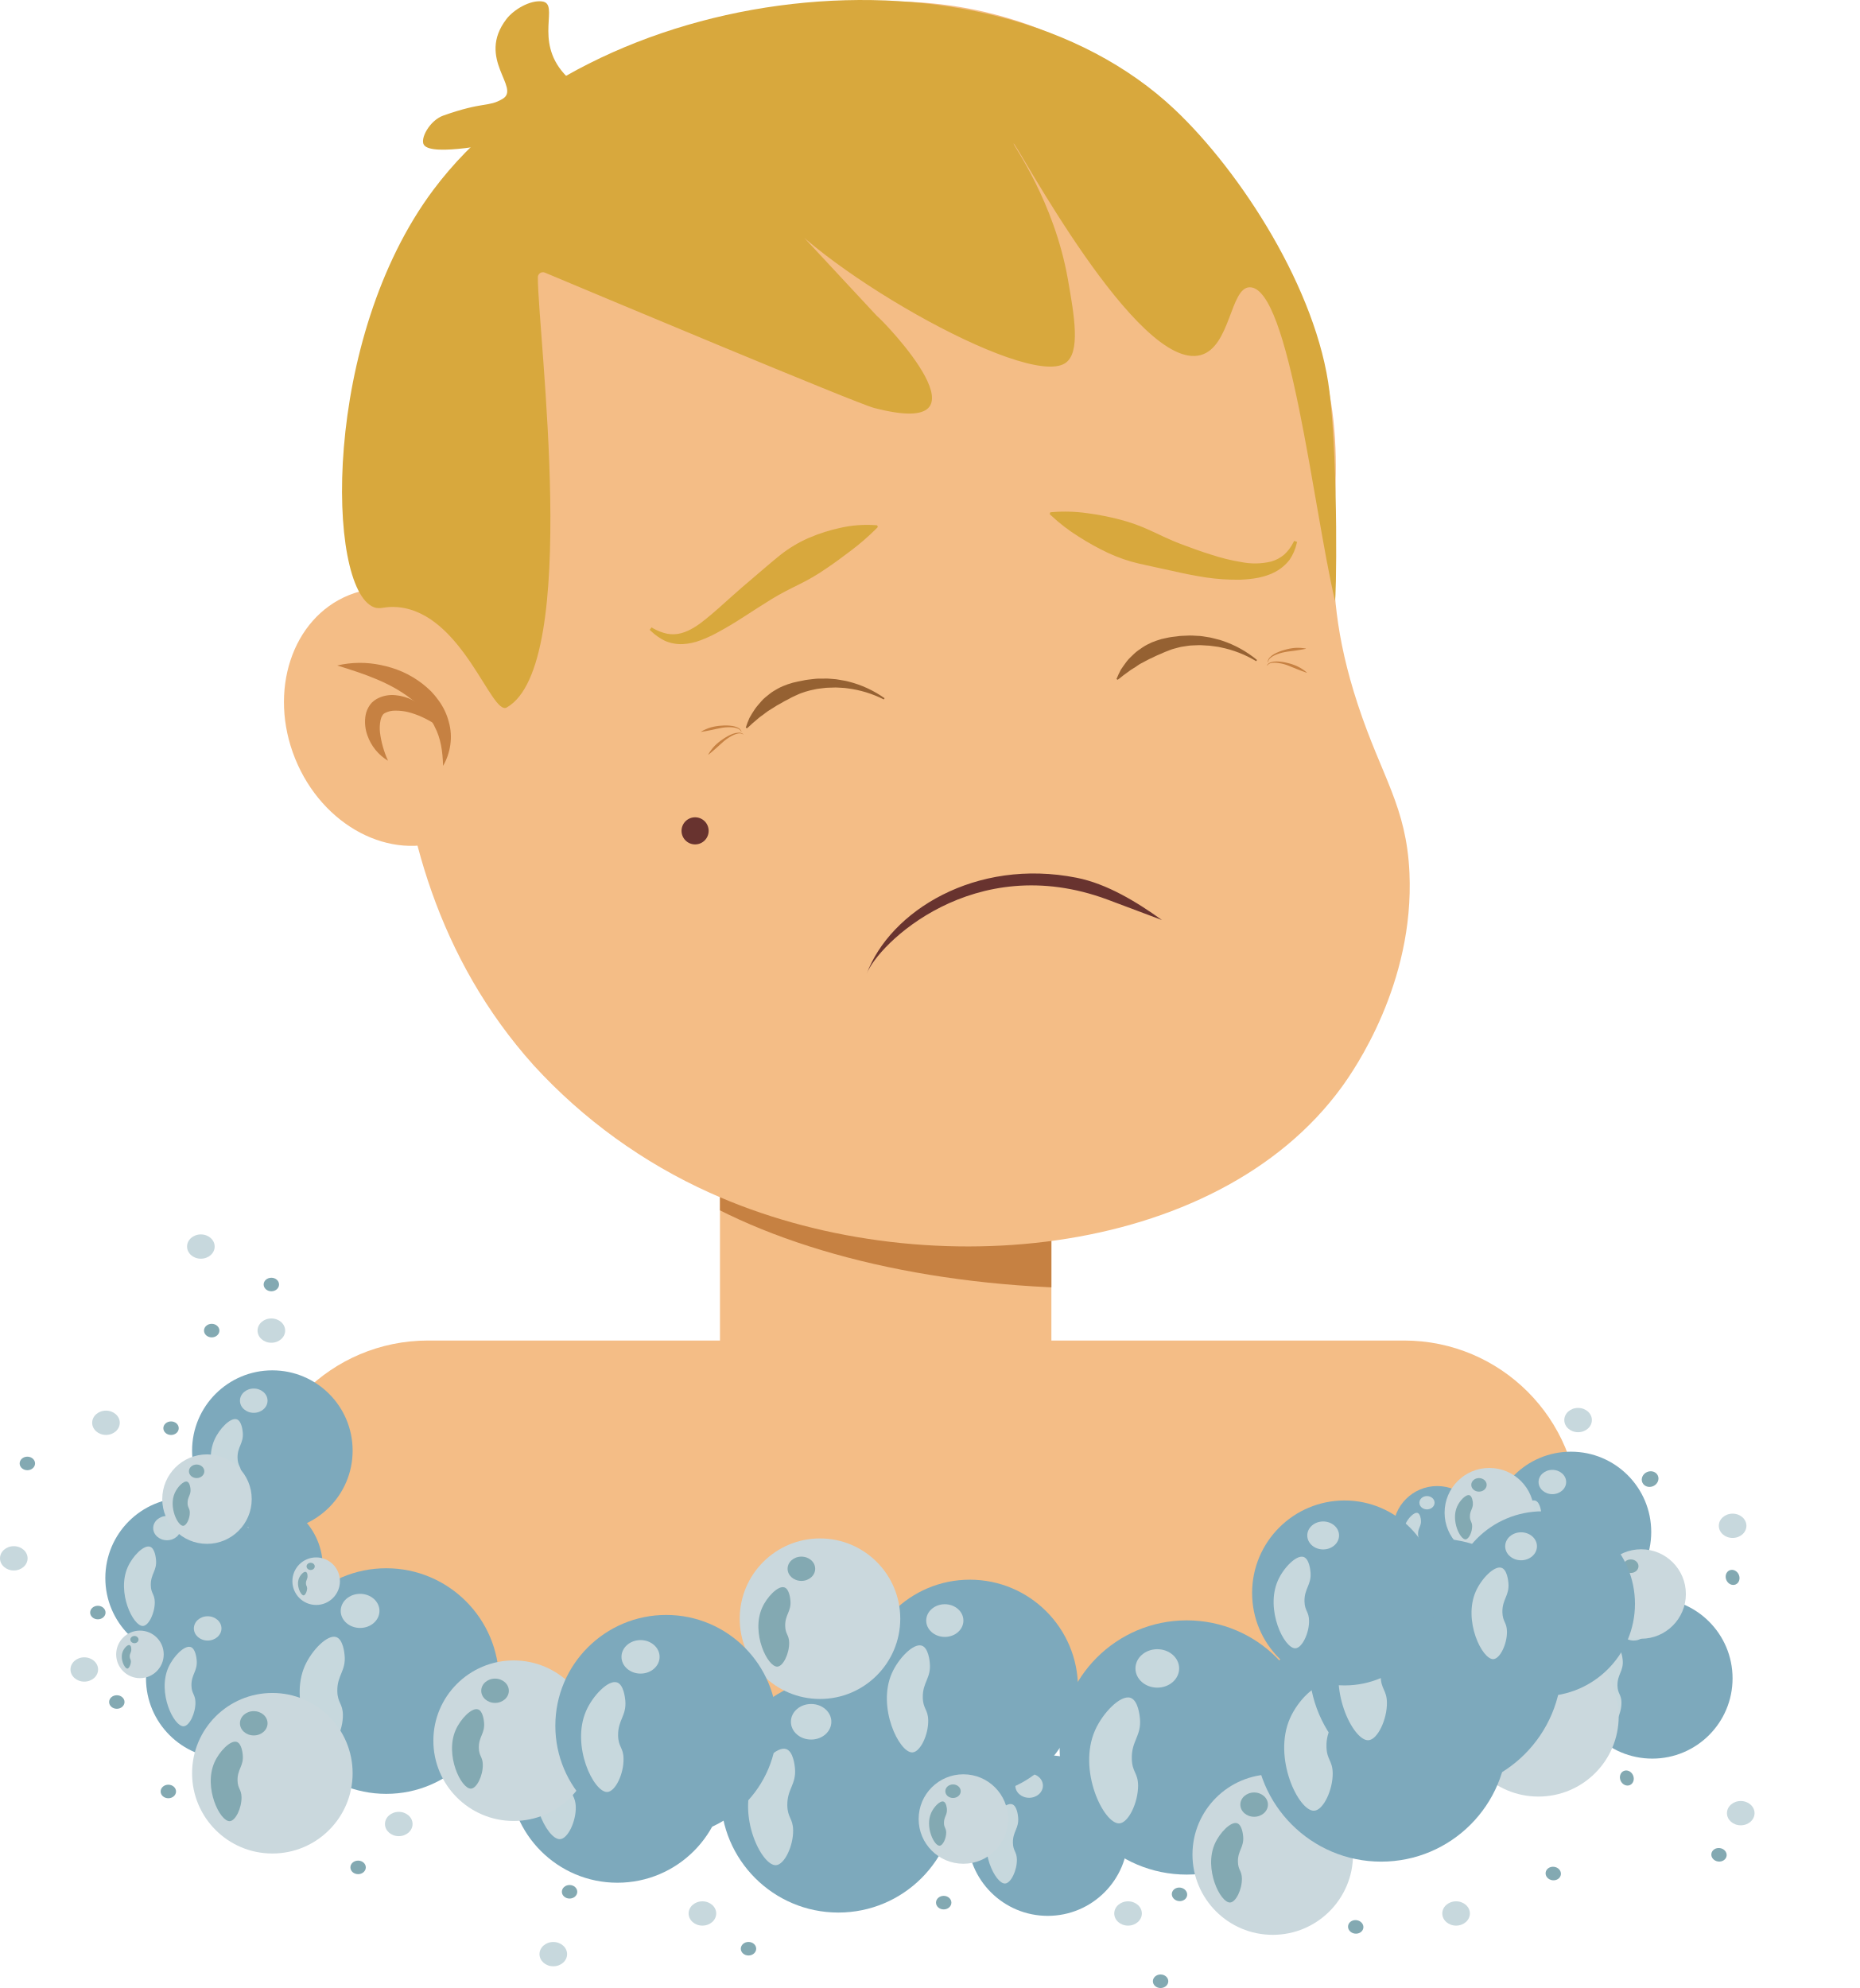
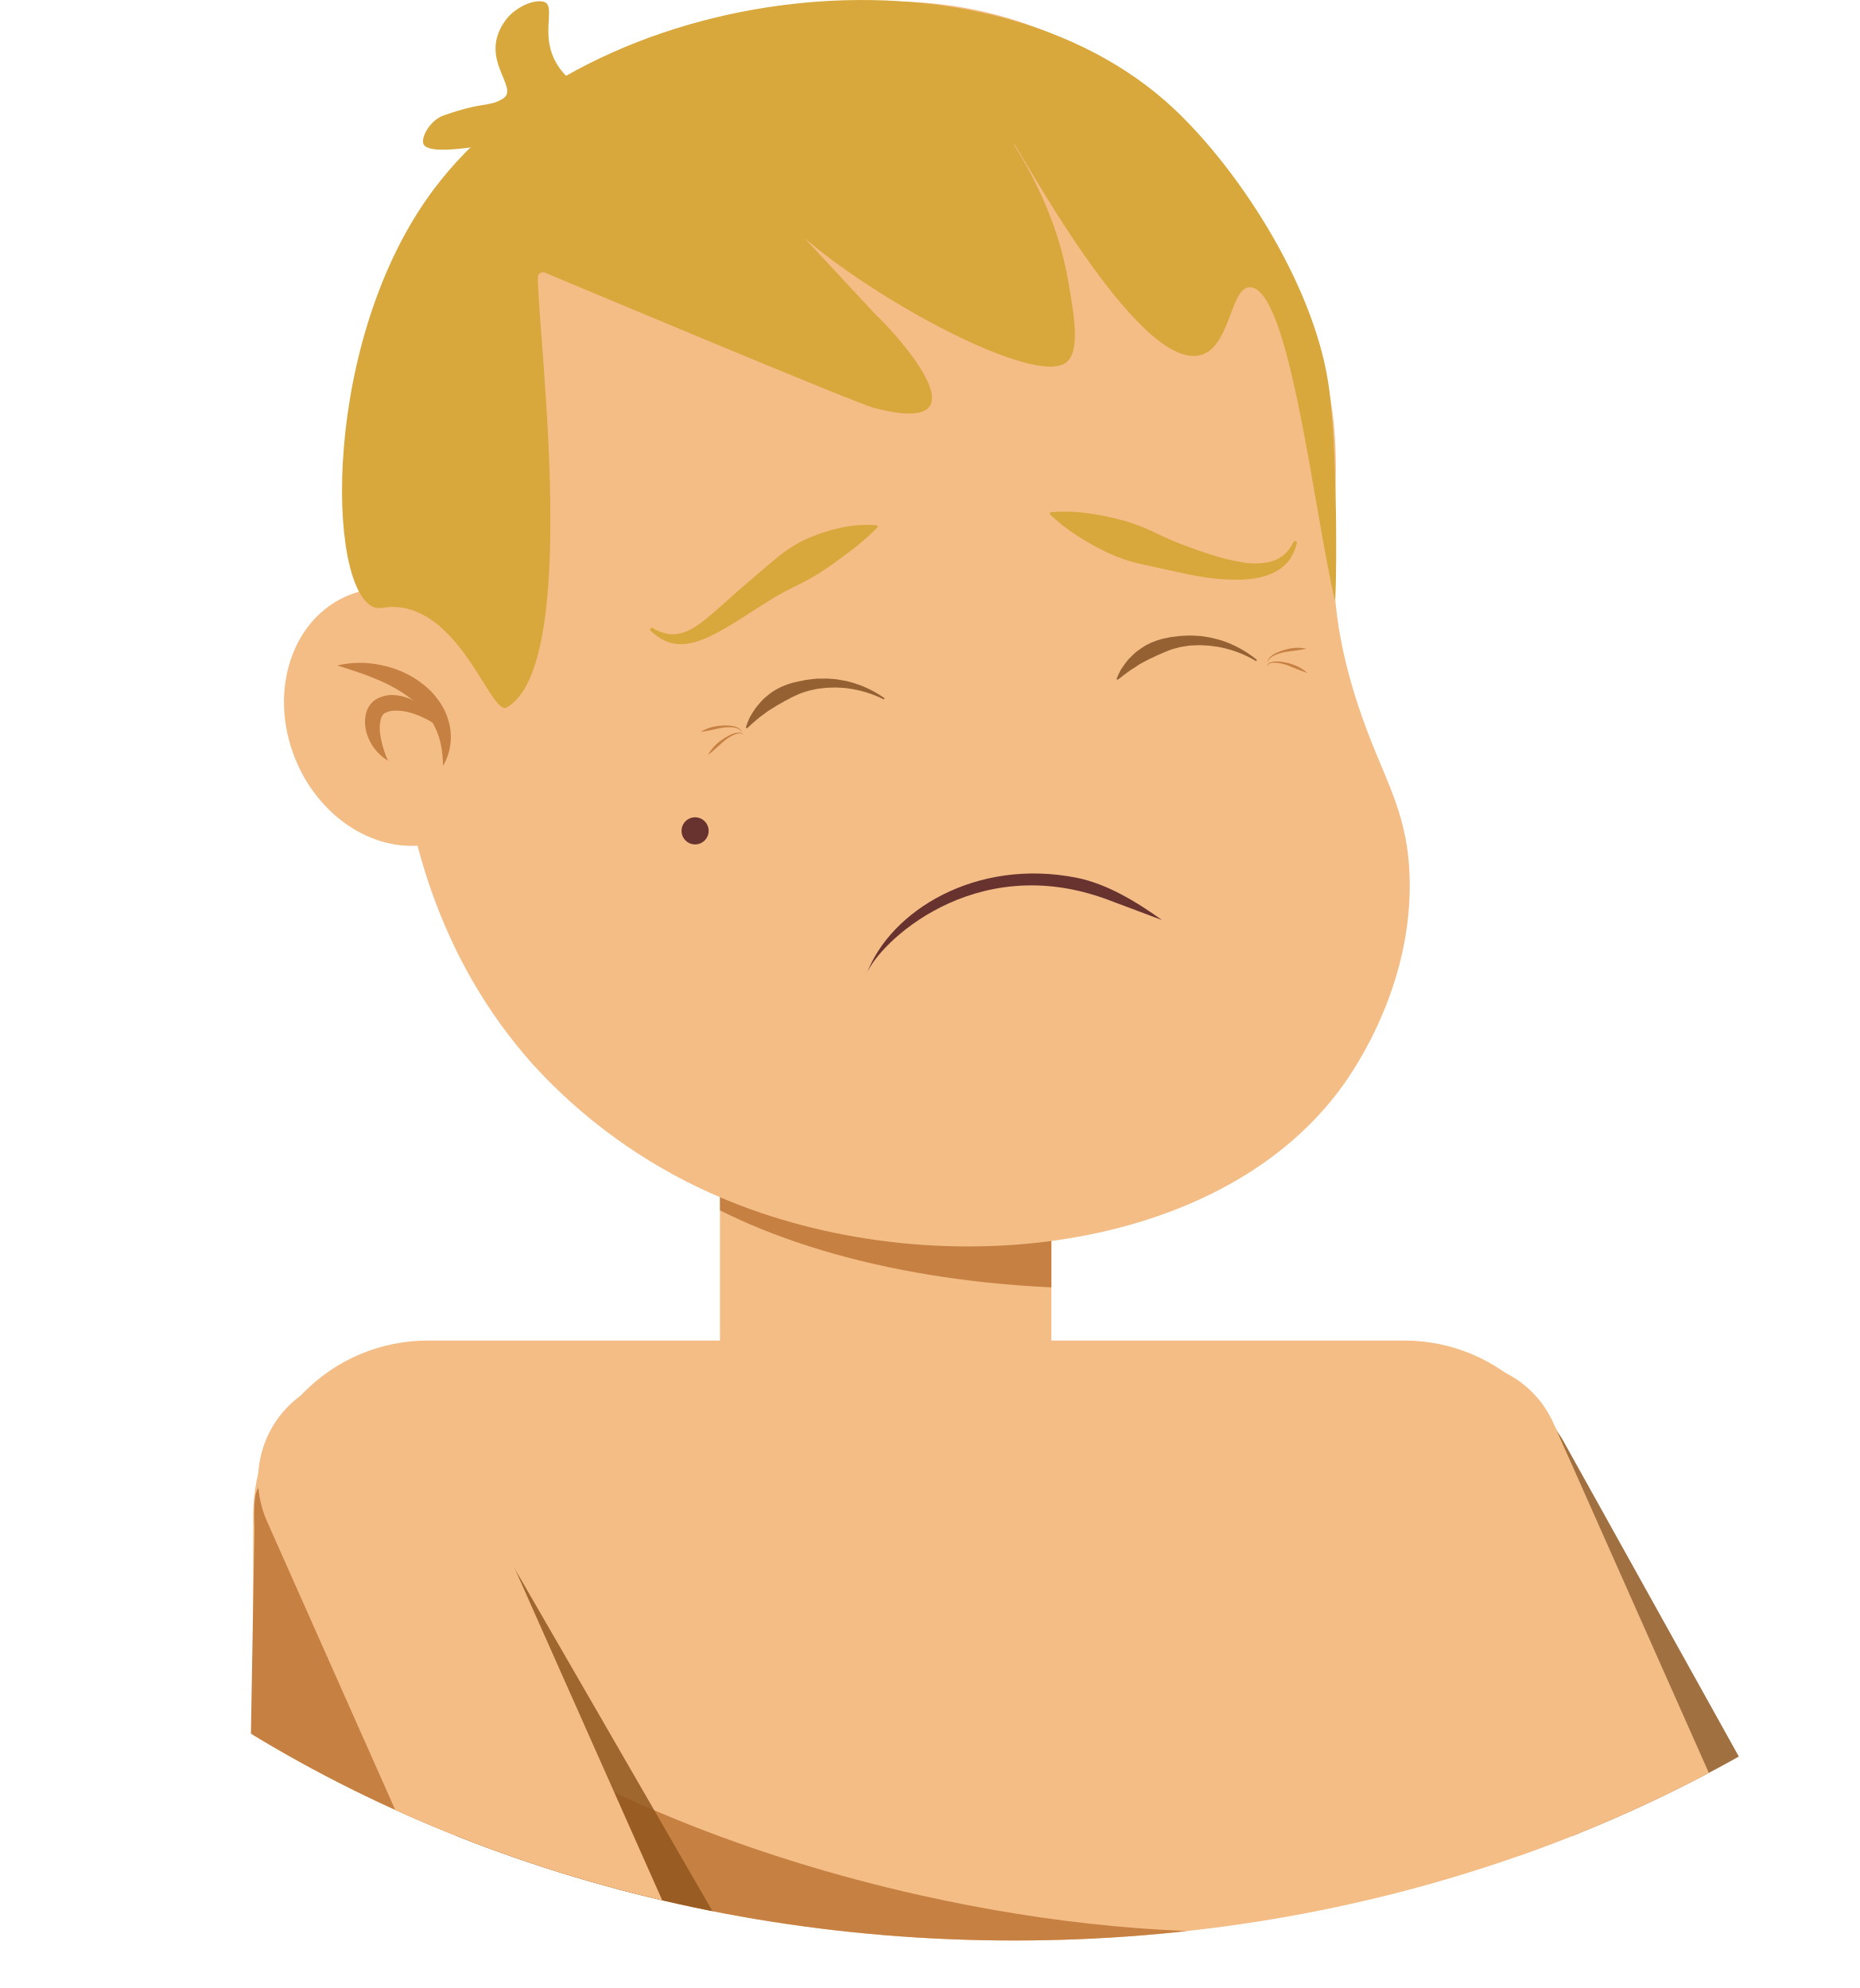
<svg xmlns="http://www.w3.org/2000/svg" viewBox="0 0 685.85 733.3">
  <defs>
-     <style>.cls-1{fill:none;}.cls-2{fill:#f4bd86;}.cls-3{clip-path:url(#clip-path);}.cls-4{fill:#c68142;}.cls-5{fill:#d8a83d;}.cls-6{fill:#68332f;}.cls-7{fill:#7da9bc;}.cls-8{fill:#c7d8dd;}.cls-9{fill:#cad8dd;}.cls-10{fill:#83a9b2;}.cls-11{fill:#956132;}</style>
+     <style>.cls-1{fill:none;}.cls-2{clip-path:url(#clip-path);}.cls-3{fill:#f4bd86;}.cls-4{clip-path:url(#clip-path-2);}.cls-5{fill:#c68142;}.cls-6{fill:#d8a83d;}.cls-7{fill:#68332f;}.cls-8{fill:#956132;}.cls-9{fill:#91571e;opacity:0.85;}</style>
    <clipPath id="clip-path">
+       <ellipse class="cls-1" cx="374.17" cy="329.28" rx="472" ry="386.5" />
+     </clipPath>
+     <clipPath id="clip-path-2">
      <ellipse class="cls-1" cx="445.22" cy="348.42" rx="241.7" ry="124.75" transform="translate(-35.87 51.49) rotate(-6.36)" />
    </clipPath>
  </defs>
  <g id="דוש">
-     <rect class="cls-2" x="265.57" y="381.47" width="122.24" height="141" />
-     <g class="cls-3">
-       <rect class="cls-4" x="265.57" y="357.47" width="122.24" height="176" />
+     <g class="cls-2">
+       <rect class="cls-3" x="265.57" y="381.47" width="122.24" height="141" />
+       <g class="cls-4">
+         <rect class="cls-5" x="265.57" y="357.47" width="122.24" height="176" />
+       </g>
+       <path class="cls-3" d="M196.89,393c-71-79.07-49.64-192-43-227,6.91-36.46,13-68.53,39-100C231.53,19.2,304-14,372.89,7c69.29,21.09,109.69,89.34,118,141,6.25,38.87-6.88,60.81,10,112,8.82,26.74,17.89,37.4,19,62,1.83,40.78-20.39,72.67-25,79-46.43,63.74-155.89,73.83-233,39A198.64,198.64,0,0,1,196.89,393Z" />
+       <ellipse class="cls-3" cx="146.89" cy="264.47" rx="41" ry="48.5" transform="translate(-88.45 74.38) rotate(-22.02)" />
+       <path class="cls-5" d="M124.39,245.47a37,37,0,0,1,16.15-.15,39.74,39.74,0,0,1,7.92,2.49,36.35,36.35,0,0,1,7.27,4.33A39.16,39.16,0,0,1,159,255a31.57,31.57,0,0,1,2.77,3.35,23.25,23.25,0,0,1,3.76,7.87,20.44,20.44,0,0,1,.57,8.53,21.25,21.25,0,0,1-2.67,7.75c-.13-5.39-.9-10.31-3.07-14.39a9.31,9.31,0,0,0-.82-1.52c-.31-.48-.57-1-.89-1.46a30.3,30.3,0,0,0-2.12-2.7c-.7-.89-1.58-1.67-2.37-2.49s-1.7-1.57-2.68-2.24c-.47-.35-.91-.73-1.4-1.07l-1.47-1c-1-.7-2-1.23-3.06-1.87a69,69,0,0,0-6.58-3.19C134.37,248.61,129.53,247.08,124.39,245.47Z" />
+       <path class="cls-5" d="M143.13,280.61a17.65,17.65,0,0,1-7.61-9.36,14.79,14.79,0,0,1-.79-6.63,10.65,10.65,0,0,1,.36-1.82,10.13,10.13,0,0,1,.78-1.85,8.44,8.44,0,0,1,1.28-1.77,9.07,9.07,0,0,1,1.72-1.32,11.8,11.8,0,0,1,7.12-1.42,17.37,17.37,0,0,1,6.26,1.84,18.94,18.94,0,0,1,5,3.76l1,1.15c.31.4.59.82.87,1.25a15.56,15.56,0,0,1,1.41,2.64c-1.77-1-3.35-1.94-5-2.66a30.92,30.92,0,0,0-4.93-1.74,19.19,19.19,0,0,0-4.78-.55,7.84,7.84,0,0,0-3.82.88,2.11,2.11,0,0,0-.94.88,4.51,4.51,0,0,0-.39.73c-.08.31-.22.59-.28.94a14.21,14.21,0,0,0-.23,4.62A35.66,35.66,0,0,0,143.13,280.61Z" />
+       <path class="cls-6" d="M323.39,116.47c2.91,2.32,45,46-1,34-6.65-1.74-104.16-42.67-121.41-49.91a1.87,1.87,0,0,0-2.59,1.72c0,21.33,16,143.19-11.5,158.69-5.61,3.16-16.3-34.74-40-37-5.13-.49-6.39,1-9,0-17.57-6.94-19.25-98.9,22-154,57.87-77.31,203.68-95.51,273.5-29.5,24.26,22.94,52.5,66.5,57,104,3.37,28.08,2.49,79.09,2,77-8-34-16.73-115.91-31.5-115.5-7.14.19-7,22-18,25-23.29,6.41-68.12-78.55-69-78-.46.28,14.86,20.89,20,50,2.38,13.51,4.8,27.22-1,31-14.7,9.55-95.5-37.5-109.5-60.5" />
+       <path class="cls-6" d="M188.81,52.12c-5.73.52-29.3,5.75-32.42,1.35-1.56-2.2,2.05-9,7.09-10.83,15.06-5.33,16.55-3,21.91-6.17,6.83-4.07-9.81-14.74,1.39-29.41C189.55,3.43,195.64-.07,200,.53c6.54.92-3.11,14.24,8.1,26.69,8.2,9.1,20.49,10.18,19.25,14.82C225.49,48.83,198,51.3,188.81,52.12Z" />
+       <path class="cls-6" d="M478.28,200.49a17.61,17.61,0,0,1-2.62,6,16.44,16.44,0,0,1-5.18,4.4l-1.54.76-1.6.59a14.19,14.19,0,0,1-1.62.48c-.54.13-1.09.31-1.63.39-1.09.19-2.2.41-3.29.49s-2.18.2-3.27.23a78.52,78.52,0,0,1-12.8-.84c-4.18-.64-8.27-1.48-12.33-2.41s-8.14-1.72-12.16-2.66a58.37,58.37,0,0,1-11.6-4,98.27,98.27,0,0,1-10.81-6,65.06,65.06,0,0,1-10.13-7.79l-.52-.5.24-.66.71-.07a58.57,58.57,0,0,1,12.82.38,99.17,99.17,0,0,1,12.1,2.36,64.87,64.87,0,0,1,11.38,4.1c3.65,1.7,7.27,3.47,11,4.88s7.44,2.78,11.19,3.93a71.84,71.84,0,0,0,11.27,2.78,25.54,25.54,0,0,0,11-.2,13.12,13.12,0,0,0,4.74-2.5,15.57,15.57,0,0,0,3.43-4.54l.31-.58,1.08.38Z" />
+       <path class="cls-6" d="M240.91,231.77a18.31,18.31,0,0,0,5.22,2,11.48,11.48,0,0,0,5.16-.22c3.31-.89,6.36-3,9.29-5.4s5.85-5,8.78-7.66,6-5.27,9.07-7.87,6.16-5.32,9.37-7.89a47.56,47.56,0,0,1,10.57-6.33,62.15,62.15,0,0,1,11.83-3.75,44.21,44.21,0,0,1,12.64-.94l.72.06.23.64-.5.52a88.43,88.43,0,0,1-9.3,8.09c-3.14,2.37-6.23,4.68-9.4,6.8a76.75,76.75,0,0,1-9.85,5.75c-3.44,1.71-6.92,3.43-10.22,5.48s-6.61,4.16-9.94,6.33-6.8,4.26-10.46,6.22a47.75,47.75,0,0,1-5.8,2.61,21.16,21.16,0,0,1-6.48,1.38,15,15,0,0,1-6.56-1.2,20.75,20.75,0,0,1-5.16-3.62l-.48-.45.7-.9Z" />
+       <path class="cls-7" d="M319.65,359.29c4.06-10.94,39.48-45.79,88.82-27.48l20.13,7.56c-9.34-6.71-20.31-13.38-31.43-15.59-37.27-7.42-68.91,12.31-77.52,35.51" />
+       <circle class="cls-7" cx="256.39" cy="306.47" r="5" />
+       <rect class="cls-3" x="93.39" y="494.47" width="489" height="280.31" rx="64.5" />
+       <path class="cls-8" d="M326,258a41,41,0,0,0-13.5-4.11,14.44,14.44,0,0,0-1.74-.17l-1.73-.1a12.63,12.63,0,0,0-1.74,0l-1.72.05a12.34,12.34,0,0,0-1.72.14l-1.71.2c-1.14.12-2.24.45-3.36.66a32.91,32.91,0,0,0-3.24,1c-1.06.38-2.07.92-3.09,1.36-.52.21-1,.54-1.48.79s-1,.52-1.49.76-.95.57-1.44.83l-1.47.81c-.94.59-1.87,1.21-2.85,1.79s-1.8,1.36-2.77,2-1.77,1.48-2.71,2.22-1.73,1.63-2.72,2.42l-.43-.26a34.63,34.63,0,0,1,1.34-3.54c.61-1.09,1.26-2.19,2-3.26s1.61-2,2.46-3,1.9-1.75,2.9-2.57,2.12-1.47,3.25-2.09,2.34-1.11,3.55-1.53,2.46-.77,3.71-1l1.87-.37a17.2,17.2,0,0,1,1.88-.33c1.26-.12,2.5-.35,3.77-.38l1.89,0a14.75,14.75,0,0,1,1.88,0l1.88.15a13.12,13.12,0,0,1,1.86.23l1.84.32a16.38,16.38,0,0,1,1.82.39,39.7,39.7,0,0,1,13.3,6.14Z" />
+       <path class="cls-8" d="M463.35,243.88a41,41,0,0,0-13.16-5.1,12.49,12.49,0,0,0-1.71-.3l-1.73-.23a14.24,14.24,0,0,0-1.73-.14L443.3,238a14.27,14.27,0,0,0-1.73,0l-1.71.07c-1.15,0-2.27.28-3.4.41s-2.22.51-3.31.77-2.13.77-3.19,1.14c-.53.17-1,.46-1.53.67s-1,.45-1.54.65-1,.5-1.5.72l-1.52.7c-1,.52-2,1.07-3,1.58S419,246,418,246.55s-1.88,1.34-2.86,2-1.85,1.49-2.9,2.2l-.41-.29a37.84,37.84,0,0,1,1.6-3.43c.69-1,1.42-2.09,2.2-3.1s1.75-1.86,2.68-2.76,2-1.6,3.08-2.34,2.23-1.31,3.4-1.85a37.49,37.49,0,0,1,3.65-1.26c1.27-.26,2.51-.59,3.77-.76l1.9-.23a13.45,13.45,0,0,1,1.89-.19c1.27,0,2.53-.17,3.79-.1l1.89.1a14.75,14.75,0,0,1,1.88.16l1.86.3a12.87,12.87,0,0,1,1.83.36l1.82.46a13.47,13.47,0,0,1,1.78.52,39.69,39.69,0,0,1,12.81,7.11Z" />
+       <path class="cls-5" d="M467.62,244.28a2.51,2.51,0,0,1,.8-1.82,7.08,7.08,0,0,1,1.6-1.24,17.57,17.57,0,0,1,3.73-1.48,19,19,0,0,1,3.93-.76,16.21,16.21,0,0,1,4,.25v.1c-1.32.29-2.61.44-3.89.65s-2.57.29-3.84.54a16.79,16.79,0,0,0-3.69,1.14,6.78,6.78,0,0,0-1.62,1,2.35,2.35,0,0,0-.91,1.61Z" />
+       <path class="cls-5" d="M467.31,245.42a2.57,2.57,0,0,1,1.61-1.17,6.48,6.48,0,0,1,2-.27,17.69,17.69,0,0,1,4,.57,18.59,18.59,0,0,1,3.78,1.31,16,16,0,0,1,3.33,2.2l-.05.09c-1.28-.41-2.47-.92-3.69-1.38s-2.37-1-3.6-1.45a16.76,16.76,0,0,0-3.76-.84,6.42,6.42,0,0,0-1.91.06,2.35,2.35,0,0,0-1.59.93Z" />
+       <path class="cls-5" d="M273.4,269.88a2.33,2.33,0,0,0-1.41-1.2,6.5,6.5,0,0,0-1.86-.4,16.67,16.67,0,0,0-3.86.18c-1.28.2-2.53.56-3.8.8s-2.54.53-3.87.71l0-.09a15.93,15.93,0,0,1,3.67-1.59,18.81,18.81,0,0,1,3.95-.63,17.38,17.38,0,0,1,4,.13,7,7,0,0,1,1.93.61,2.61,2.61,0,0,1,1.37,1.44Z" />
+       <path class="cls-5" d="M274.11,270.89a2.37,2.37,0,0,0-1.82-.33,6.2,6.2,0,0,0-1.81.59,17.11,17.11,0,0,0-3.26,2.07c-1,.82-1.91,1.75-2.89,2.59s-1.93,1.74-3,2.55l-.08-.06a16,16,0,0,1,2.39-3.21,19.31,19.31,0,0,1,3.11-2.51,17.91,17.91,0,0,1,3.53-1.9,7.07,7.07,0,0,1,2-.42,2.52,2.52,0,0,1,1.91.56Z" />
+       <rect class="cls-9" x="583" y="500.68" width="68.05" height="347" rx="29.32" transform="translate(-249.88 384.85) rotate(-29.08)" />
+       <path class="cls-5" d="M579.17,688.92,578,755c-.34,19.39-14.89,34.81-32.51,34.45l-423.45-8.73c-17.63-.36-31.64-16.37-31.31-35.76L93.86,563.8c-.69-19,2.2-13.87,5.69-19.37C113.67,605.15,212,670.51,339.05,699,437.12,721.05,527.23,715.49,579.17,688.92Z" />
+       <rect class="cls-3" x="554.82" y="490.62" width="76.45" height="347" rx="38.22" transform="translate(-218.61 298.1) rotate(-23.96)" />
+       <rect class="cls-9" x="185" y="523.68" width="68.05" height="347" rx="29.32" transform="translate(-319.24 202.92) rotate(-30)" />
+       <rect class="cls-3" x="150.17" y="495.78" width="76.45" height="347" rx="38.22" transform="translate(-255.58 134.2) rotate(-23.96)" />
    </g>
-     <path class="cls-2" d="M196.89,393c-71-79.07-49.64-192-43-227,6.91-36.46,13-68.53,39-100C231.53,19.2,304-14,372.89,7c69.29,21.09,109.69,89.34,118,141,6.25,38.87-6.88,60.81,10,112,8.82,26.74,17.89,37.4,19,62,1.83,40.78-20.39,72.67-25,79-46.43,63.74-155.89,73.83-233,39A198.64,198.64,0,0,1,196.89,393Z" />
-     <ellipse class="cls-2" cx="146.89" cy="264.47" rx="41" ry="48.5" transform="translate(-88.45 74.38) rotate(-22.02)" />
-     <path class="cls-4" d="M124.39,245.47a37,37,0,0,1,16.15-.15,39.74,39.74,0,0,1,7.92,2.49,36.35,36.35,0,0,1,7.27,4.33A39.16,39.16,0,0,1,159,255a31.57,31.57,0,0,1,2.77,3.35,23.25,23.25,0,0,1,3.76,7.87,20.44,20.44,0,0,1,.57,8.53,21.25,21.25,0,0,1-2.67,7.75c-.13-5.39-.9-10.31-3.07-14.39a9.31,9.31,0,0,0-.82-1.52c-.31-.48-.57-1-.89-1.46a30.3,30.3,0,0,0-2.12-2.7c-.7-.89-1.58-1.67-2.37-2.49s-1.7-1.57-2.68-2.24c-.47-.35-.91-.73-1.4-1.07l-1.47-1c-1-.7-2-1.23-3.06-1.87a69,69,0,0,0-6.58-3.19C134.37,248.61,129.53,247.08,124.39,245.47Z" />
-     <path class="cls-4" d="M143.13,280.61a17.65,17.65,0,0,1-7.61-9.36,14.79,14.79,0,0,1-.79-6.63,10.65,10.65,0,0,1,.36-1.82,10.13,10.13,0,0,1,.78-1.85,8.44,8.44,0,0,1,1.28-1.77,9.07,9.07,0,0,1,1.72-1.32,11.8,11.8,0,0,1,7.12-1.42,17.37,17.37,0,0,1,6.26,1.84,18.94,18.94,0,0,1,5,3.76l1,1.15c.31.4.59.82.87,1.25a15.56,15.56,0,0,1,1.41,2.64c-1.77-1-3.35-1.94-5-2.66a30.92,30.92,0,0,0-4.93-1.74,19.19,19.19,0,0,0-4.78-.55,7.84,7.84,0,0,0-3.82.88,2.11,2.11,0,0,0-.94.88,4.51,4.51,0,0,0-.39.73c-.08.31-.22.59-.28.94a14.21,14.21,0,0,0-.23,4.62A35.66,35.66,0,0,0,143.13,280.61Z" />
-     <path class="cls-5" d="M323.39,116.47c2.91,2.32,45,46-1,34-6.65-1.74-104.16-42.67-121.41-49.91a1.87,1.87,0,0,0-2.59,1.72c0,21.33,16,143.19-11.5,158.69-5.61,3.16-16.3-34.74-40-37-5.13-.49-6.39,1-9,0-17.57-6.94-19.25-98.9,22-154,57.87-77.31,203.68-95.51,273.5-29.5,24.26,22.94,52.5,66.5,57,104,3.37,28.08,2.49,79.09,2,77-8-34-16.73-115.91-31.5-115.5-7.14.19-7,22-18,25-23.29,6.41-68.12-78.55-69-78-.46.28,14.86,20.89,20,50,2.38,13.51,4.8,27.22-1,31-14.7,9.55-95.5-37.5-109.5-60.5" />
-     <path class="cls-5" d="M188.81,52.12c-5.73.52-29.3,5.75-32.42,1.35-1.56-2.2,2.05-9,7.09-10.83,15.06-5.33,16.55-3,21.91-6.17,6.83-4.07-9.81-14.74,1.39-29.41C189.55,3.43,195.64-.07,200,.53c6.54.92-3.11,14.24,8.1,26.69,8.2,9.1,20.49,10.18,19.25,14.82C225.49,48.83,198,51.3,188.81,52.12Z" />
-     <path class="cls-5" d="M478.28,200.49a17.61,17.61,0,0,1-2.62,6,16.44,16.44,0,0,1-5.18,4.4l-1.54.76-1.6.59a13.62,13.62,0,0,1-1.62.48c-.54.13-1.09.31-1.63.39-1.09.19-2.2.41-3.29.49s-2.18.2-3.27.23a78.52,78.52,0,0,1-12.8-.84c-4.18-.64-8.27-1.48-12.33-2.41s-8.14-1.72-12.16-2.66a58.37,58.37,0,0,1-11.6-4,98.27,98.27,0,0,1-10.81-6,65.06,65.06,0,0,1-10.13-7.79l-.52-.5.24-.66.71-.07a58.57,58.57,0,0,1,12.82.38,99.17,99.17,0,0,1,12.1,2.36,64.87,64.87,0,0,1,11.38,4.1c3.65,1.7,7.27,3.47,11,4.88s7.44,2.78,11.19,3.93a71.84,71.84,0,0,0,11.27,2.78,25.54,25.54,0,0,0,11-.2,13.12,13.12,0,0,0,4.74-2.5,15.57,15.57,0,0,0,3.43-4.54l.31-.58,1.08.38Z" />
-     <path class="cls-5" d="M240.91,231.77a18.31,18.31,0,0,0,5.22,2,11.48,11.48,0,0,0,5.16-.22c3.31-.89,6.36-3,9.29-5.4s5.85-5,8.78-7.66,6-5.27,9.07-7.87,6.16-5.32,9.37-7.89a47.56,47.56,0,0,1,10.57-6.33,62.15,62.15,0,0,1,11.83-3.75,44.21,44.21,0,0,1,12.64-.94l.72.06.23.64-.5.52a88.43,88.43,0,0,1-9.3,8.09c-3.14,2.37-6.23,4.68-9.4,6.8a76.75,76.75,0,0,1-9.85,5.75c-3.44,1.71-6.92,3.43-10.22,5.48s-6.61,4.16-9.94,6.33-6.8,4.26-10.46,6.22a47.75,47.75,0,0,1-5.8,2.61,21.16,21.16,0,0,1-6.48,1.38,15,15,0,0,1-6.56-1.2,20.75,20.75,0,0,1-5.16-3.62l-.48-.45.7-.9Z" />
-     <path class="cls-6" d="M319.65,359.29c4.06-10.94,39.48-45.79,88.82-27.48l20.13,7.56c-9.34-6.71-20.31-13.38-31.43-15.59-37.27-7.42-68.91,12.31-77.52,35.51" />
-     <circle class="cls-6" cx="256.39" cy="306.47" r="5" />
-     <rect class="cls-2" x="93.39" y="494.47" width="489" height="142.17" rx="64.5" />
-     <circle class="cls-7" cx="93.46" cy="578.08" r="25.61" />
-     <path class="cls-8" d="M79.86,593.37c-3.11.15-8.44-10.7-4.87-18.75,1.55-3.52,5.1-7.16,7.09-6.54,1.6.5,1.89,3.65,1.94,4.19.32,3.51-1.73,4.48-1.66,8.09,0,2.71,1.22,2.79,1.26,5.38C83.68,589.13,81.74,593.29,79.86,593.37Z" />
-     <ellipse class="cls-8" cx="87.53" cy="562.15" rx="4.4" ry="3.87" />
-     <circle class="cls-7" cx="68.46" cy="582.08" r="29.61" />
-     <path class="cls-8" d="M52.73,599.76c-3.59.17-9.75-12.37-5.63-21.68,1.8-4.07,5.9-8.28,8.2-7.56,1.85.57,2.19,4.21,2.25,4.84.37,4.06-2,5.19-1.93,9.36.06,3.13,1.42,3.23,1.47,6.22C57.15,594.85,54.91,599.66,52.73,599.76Z" />
-     <ellipse class="cls-8" cx="61.6" cy="563.66" rx="5.09" ry="4.48" />
-     <circle class="cls-7" cx="83.46" cy="619.08" r="29.61" />
-     <path class="cls-8" d="M67.73,636.76c-3.59.17-9.75-12.37-5.63-21.68,1.8-4.07,5.9-8.28,8.2-7.56,1.85.57,2.19,4.21,2.25,4.84.37,4.06-2,5.19-1.93,9.36.06,3.13,1.42,3.23,1.47,6.22C72.15,631.85,69.91,636.66,67.73,636.76Z" />
-     <ellipse class="cls-8" cx="76.6" cy="600.66" rx="5.09" ry="4.48" />
-     <circle class="cls-7" cx="386.46" cy="677.08" r="29.61" />
-     <path class="cls-8" d="M370.73,694.76c-3.59.17-9.75-12.37-5.63-21.68,1.8-4.07,5.9-8.28,8.2-7.56,1.85.57,2.19,4.21,2.25,4.84.37,4.06-2,5.19-1.93,9.36.06,3.13,1.42,3.23,1.47,6.22C375.15,689.85,372.91,694.66,370.73,694.76Z" />
-     <ellipse class="cls-8" cx="379.6" cy="658.66" rx="5.09" ry="4.48" />
-     <circle class="cls-7" cx="609.46" cy="619.08" r="29.61" />
-     <path class="cls-8" d="M593.73,636.76c-3.59.17-9.75-12.37-5.63-21.68,1.8-4.07,5.9-8.28,8.2-7.56,1.85.57,2.19,4.21,2.25,4.84.37,4.06-2,5.19-1.93,9.36.06,3.13,1.42,3.23,1.47,6.22C598.15,631.85,595.91,636.66,593.73,636.76Z" />
-     <ellipse class="cls-8" cx="602.6" cy="600.66" rx="5.09" ry="4.48" />
-     <circle class="cls-7" cx="579.46" cy="565.08" r="29.61" />
-     <path class="cls-8" d="M563.73,582.76c-3.59.17-9.75-12.37-5.63-21.68,1.8-4.07,5.9-8.28,8.2-7.56,1.85.57,2.19,4.21,2.25,4.84.37,4.06-2,5.19-1.93,9.36.06,3.13,1.42,3.23,1.47,6.22C568.15,577.85,565.91,582.66,563.73,582.76Z" />
-     <ellipse class="cls-8" cx="572.6" cy="546.66" rx="5.09" ry="4.48" />
-     <circle class="cls-7" cx="142.46" cy="620.08" r="41.61" />
-     <path class="cls-8" d="M120.36,644.93c-5,.23-13.7-17.39-7.91-30.47,2.53-5.72,8.29-11.63,11.52-10.62,2.6.8,3.07,5.92,3.15,6.8.53,5.71-2.8,7.29-2.7,13.14.08,4.41,2,4.55,2.06,8.75C126.57,638,123.42,644.79,120.36,644.93Z" />
-     <ellipse class="cls-8" cx="132.82" cy="594.2" rx="7.15" ry="6.29" />
-     <circle class="cls-7" cx="530.12" cy="564.42" r="16.27" />
-     <path class="cls-8" d="M521.48,574.13c-2,.1-5.36-6.79-3.1-11.91,1-2.23,3.24-4.55,4.51-4.15,1,.31,1.2,2.31,1.23,2.66.21,2.23-1.1,2.85-1.06,5.14,0,1.72.78,1.77.81,3.42C523.9,571.44,522.67,574.08,521.48,574.13Z" />
-     <ellipse class="cls-8" cx="526.35" cy="554.3" rx="2.8" ry="2.46" />
-     <circle class="cls-7" cx="100.46" cy="535.08" r="29.61" />
-     <path class="cls-8" d="M84.73,552.76c-3.59.17-9.75-12.37-5.63-21.68,1.8-4.07,5.9-8.28,8.2-7.56,1.85.57,2.19,4.21,2.25,4.84.37,4.06-2,5.19-1.93,9.36.06,3.13,1.42,3.23,1.47,6.22C89.15,547.85,86.91,552.66,84.73,552.76Z" />
-     <ellipse class="cls-8" cx="93.6" cy="516.66" rx="5.09" ry="4.48" />
-     <circle class="cls-7" cx="309.23" cy="662.08" r="43.39" />
-     <path class="cls-8" d="M286.2,688c-5.27.24-14.3-18.13-8.26-31.77,2.64-6,8.65-12.13,12-11.08,2.71.84,3.2,6.18,3.29,7.1.54,6-2.93,7.6-2.82,13.7.08,4.6,2.07,4.74,2.14,9.12C292.67,680.8,289.38,687.84,286.2,688Z" />
-     <ellipse class="cls-8" cx="299.19" cy="635.1" rx="7.46" ry="6.56" />
-     <circle class="cls-7" cx="437.73" cy="644.58" r="46.89" />
-     <path class="cls-8" d="M412.84,672.58c-5.7.26-15.45-19.59-8.92-34.34,2.85-6.44,9.34-13.1,13-12,2.93.91,3.46,6.67,3.56,7.67.59,6.42-3.17,8.2-3,14.8.09,5,2.24,5.12,2.32,9.86C419.83,664.81,416.28,672.42,412.84,672.58Z" />
-     <ellipse class="cls-8" cx="426.88" cy="615.42" rx="8.06" ry="7.09" />
-     <circle class="cls-7" cx="357.73" cy="622.58" r="39.89" />
-     <path class="cls-8" d="M336.55,646.4c-4.84.22-13.13-16.67-7.58-29.21,2.42-5.48,7.94-11.15,11-10.18,2.49.77,2.95,5.68,3,6.53.5,5.46-2.7,7-2.59,12.59.07,4.23,1.9,4.35,2,8.39C342.5,639.79,339.49,646.26,336.55,646.4Z" />
-     <ellipse class="cls-8" cx="348.5" cy="597.77" rx="6.86" ry="6.03" />
-     <circle class="cls-7" cx="227.73" cy="654.58" r="39.89" />
-     <path class="cls-8" d="M206.55,678.4c-4.84.22-13.13-16.67-7.58-29.21,2.42-5.48,7.94-11.15,11-10.18,2.49.77,3,5.68,3,6.53.5,5.46-2.7,7-2.59,12.59.07,4.23,1.9,4.35,2,8.39C212.5,671.79,209.49,678.26,206.55,678.4Z" />
-     <ellipse class="cls-8" cx="218.5" cy="629.77" rx="6.86" ry="6.03" />
-     <circle class="cls-9" cx="302.46" cy="597.08" r="29.61" />
-     <path class="cls-10" d="M286.73,614.76c-3.59.17-9.75-12.37-5.63-21.68,1.8-4.07,5.9-8.28,8.2-7.56,1.85.57,2.19,4.21,2.25,4.84.37,4.06-2,5.19-1.93,9.36.06,3.13,1.42,3.23,1.47,6.22C291.15,609.85,288.91,614.66,286.73,614.76Z" />
-     <ellipse class="cls-10" cx="295.6" cy="578.66" rx="5.09" ry="4.48" />
-     <circle class="cls-9" cx="355.35" cy="670.97" r="16.5" />
-     <path class="cls-10" d="M346.58,680.82c-2,.09-5.43-6.9-3.13-12.08,1-2.27,3.28-4.61,4.57-4.21,1,.32,1.21,2.34,1.25,2.7.2,2.26-1.12,2.88-1.08,5.21,0,1.74.79,1.8.82,3.46C349.05,678.09,347.8,680.76,346.58,680.82Z" />
-     <ellipse class="cls-10" cx="351.53" cy="660.71" rx="2.84" ry="2.5" />
-     <circle class="cls-9" cx="549.35" cy="557.97" r="16.5" />
-     <path class="cls-10" d="M540.58,567.82c-2,.09-5.43-6.9-3.13-12.08,1-2.27,3.28-4.61,4.57-4.21,1,.32,1.21,2.34,1.25,2.7.2,2.26-1.12,2.88-1.08,5.21,0,1.74.79,1.8.82,3.46C543.05,565.09,541.8,567.76,540.58,567.82Z" />
-     <ellipse class="cls-10" cx="545.53" cy="547.71" rx="2.84" ry="2.5" />
-     <circle class="cls-9" cx="116.62" cy="583.24" r="8.77" />
-     <path class="cls-10" d="M112,588.48c-1.07,0-2.89-3.67-1.67-6.43.53-1.2,1.75-2.45,2.43-2.24s.65,1.25.66,1.44c.12,1.2-.59,1.53-.57,2.77,0,.93.42,1,.44,1.84C113.27,587,112.6,588.45,112,588.48Z" />
-     <ellipse class="cls-10" cx="114.59" cy="577.78" rx="1.51" ry="1.33" />
-     <circle class="cls-9" cx="51.62" cy="610.24" r="8.77" />
-     <path class="cls-10" d="M47,615.48c-1.07,0-2.89-3.67-1.67-6.43.53-1.2,1.75-2.45,2.43-2.24s.65,1.25.66,1.44c.12,1.2-.59,1.53-.57,2.77,0,.93.42,1,.44,1.84C48.27,614,47.6,615.45,47,615.48Z" />
-     <ellipse class="cls-10" cx="49.59" cy="604.78" rx="1.51" ry="1.33" />
-     <circle class="cls-9" cx="605.35" cy="587.97" r="16.5" />
-     <path class="cls-10" d="M596.58,597.82c-2,.09-5.43-6.9-3.13-12.08,1-2.27,3.28-4.61,4.57-4.21,1,.32,1.21,2.34,1.25,2.7.2,2.26-1.12,2.88-1.08,5.21,0,1.74.79,1.8.82,3.46C599.05,595.09,597.8,597.76,596.58,597.82Z" />
-     <ellipse class="cls-10" cx="601.53" cy="577.71" rx="2.84" ry="2.5" />
-     <circle class="cls-9" cx="76.35" cy="552.97" r="16.5" />
-     <path class="cls-10" d="M67.58,562.82c-2,.09-5.43-6.9-3.13-12.08,1-2.27,3.28-4.61,4.57-4.21,1,.32,1.21,2.34,1.25,2.7.2,2.26-1.12,2.88-1.08,5.21,0,1.74.79,1.8.82,3.46C70.05,560.09,68.8,562.76,67.58,562.82Z" />
-     <ellipse class="cls-10" cx="72.53" cy="542.71" rx="2.84" ry="2.5" />
-     <circle class="cls-9" cx="189.46" cy="642.08" r="29.61" />
-     <path class="cls-10" d="M173.73,659.76c-3.59.17-9.75-12.37-5.63-21.68,1.8-4.07,5.9-8.28,8.2-7.56,1.85.57,2.19,4.21,2.25,4.84.37,4.06-2,5.19-1.93,9.36.06,3.13,1.42,3.23,1.47,6.22C178.15,654.85,175.91,659.66,173.73,659.76Z" />
-     <ellipse class="cls-10" cx="182.6" cy="623.66" rx="5.09" ry="4.48" />
-     <circle class="cls-9" cx="469.46" cy="684.08" r="29.61" />
-     <path class="cls-10" d="M453.73,701.76c-3.59.17-9.75-12.37-5.63-21.68,1.8-4.07,5.9-8.28,8.2-7.56,1.85.57,2.19,4.21,2.25,4.84.37,4.06-2,5.19-1.93,9.36.06,3.13,1.42,3.23,1.47,6.22C458.15,696.85,455.91,701.66,453.73,701.76Z" />
-     <ellipse class="cls-10" cx="462.6" cy="665.66" rx="5.09" ry="4.48" />
-     <circle class="cls-9" cx="100.46" cy="654.08" r="29.61" />
-     <path class="cls-10" d="M84.73,671.76c-3.59.17-9.75-12.37-5.63-21.68,1.8-4.07,5.9-8.28,8.2-7.56,1.85.57,2.19,4.21,2.25,4.84.37,4.06-2,5.19-1.93,9.36.06,3.13,1.42,3.23,1.47,6.22C89.15,666.85,86.91,671.66,84.73,671.76Z" />
-     <ellipse class="cls-10" cx="93.6" cy="635.66" rx="5.09" ry="4.48" />
-     <circle class="cls-9" cx="567.46" cy="633.08" r="29.61" />
-     <path class="cls-10" d="M551.73,650.76c-3.59.17-9.75-12.37-5.63-21.68,1.8-4.07,5.9-8.28,8.2-7.56,1.85.57,2.19,4.21,2.25,4.84.37,4.06-2,5.19-1.93,9.36.06,3.13,1.42,3.23,1.47,6.22C556.15,645.85,553.91,650.66,551.73,650.76Z" />
-     <ellipse class="cls-10" cx="560.6" cy="614.66" rx="5.09" ry="4.48" />
-     <circle class="cls-7" cx="245.73" cy="636.58" r="40.89" />
-     <path class="cls-8" d="M224,661c-5,.22-13.47-17.09-7.77-30,2.48-5.61,8.14-11.42,11.32-10.43,2.55.79,3,5.82,3.1,6.69.51,5.6-2.76,7.15-2.66,12.91.08,4.33,2,4.46,2,8.6C230.12,654.22,227,660.86,224,661Z" />
-     <ellipse class="cls-8" cx="236.27" cy="611.15" rx="7.03" ry="6.18" />
-     <circle class="cls-7" cx="509.46" cy="640.08" r="46.61" />
-     <path class="cls-8" d="M484.71,667.91c-5.66.26-15.36-19.47-8.87-34.13,2.84-6.4,9.29-13,12.91-11.9,2.91.91,3.44,6.64,3.53,7.63.59,6.39-3.14,8.16-3,14.72.08,4.94,2.22,5.09,2.3,9.8C491.66,660.19,488.13,667.76,484.71,667.91Z" />
-     <ellipse class="cls-8" cx="498.67" cy="611.09" rx="8.01" ry="7.05" />
-     <circle class="cls-7" cx="529.46" cy="614.08" r="46.61" />
-     <path class="cls-8" d="M504.71,641.91c-5.66.26-15.36-19.47-8.87-34.13,2.84-6.4,9.29-13,12.91-11.9,2.91.91,3.44,6.64,3.53,7.63.59,6.39-3.14,8.16-3,14.72.08,4.94,2.22,5.09,2.3,9.8C511.66,634.19,508.13,641.76,504.71,641.91Z" />
-     <ellipse class="cls-8" cx="518.67" cy="585.09" rx="8.01" ry="7.05" />
-     <circle class="cls-7" cx="495.96" cy="587.58" r="34.11" />
-     <path class="cls-8" d="M477.84,608c-4.14.19-11.23-14.26-6.48-25,2.07-4.69,6.79-9.53,9.44-8.71,2.13.67,2.52,4.86,2.59,5.58.43,4.68-2.3,6-2.22,10.78.07,3.61,1.63,3.72,1.69,7.17C482.93,602.3,480.35,607.83,477.84,608Z" />
-     <ellipse class="cls-8" cx="488.06" cy="566.37" rx="5.86" ry="5.16" />
-     <circle class="cls-7" cx="568.96" cy="591.58" r="34.11" />
-     <path class="cls-8" d="M550.84,612c-4.14.19-11.23-14.26-6.48-25,2.07-4.69,6.79-9.53,9.44-8.71,2.13.67,2.52,4.86,2.59,5.58.43,4.68-2.3,6-2.22,10.78.07,3.61,1.63,3.72,1.69,7.17C555.93,606.3,553.35,611.83,550.84,612Z" />
-     <ellipse class="cls-8" cx="561.06" cy="570.37" rx="5.86" ry="5.16" />
-     <ellipse class="cls-8" cx="31.09" cy="615.81" rx="5.09" ry="4.48" />
-     <ellipse class="cls-8" cx="39.09" cy="524.81" rx="5.09" ry="4.48" />
-     <ellipse class="cls-8" cx="147.09" cy="672.81" rx="5.09" ry="4.48" />
-     <ellipse class="cls-8" cx="259.09" cy="705.81" rx="5.09" ry="4.48" />
-     <ellipse class="cls-8" cx="416.09" cy="705.81" rx="5.09" ry="4.48" />
-     <ellipse class="cls-8" cx="537.09" cy="705.81" rx="5.09" ry="4.48" />
-     <ellipse class="cls-8" cx="582.09" cy="523.81" rx="5.09" ry="4.48" />
-     <ellipse class="cls-8" cx="639.09" cy="562.81" rx="5.09" ry="4.48" />
-     <ellipse class="cls-8" cx="642.09" cy="668.81" rx="5.09" ry="4.48" />
-     <ellipse class="cls-8" cx="74.09" cy="459.81" rx="5.09" ry="4.48" />
-     <ellipse class="cls-8" cx="204.09" cy="720.81" rx="5.09" ry="4.48" />
-     <ellipse class="cls-8" cx="5.09" cy="574.81" rx="5.09" ry="4.48" />
-     <ellipse class="cls-8" cx="100.09" cy="490.81" rx="5.09" ry="4.48" />
-     <ellipse class="cls-10" cx="348.09" cy="701.81" rx="2.84" ry="2.5" />
-     <ellipse class="cls-10" cx="428.09" cy="730.81" rx="2.84" ry="2.5" />
-     <ellipse class="cls-10" cx="435.09" cy="698.81" rx="2.5" ry="2.84" transform="translate(-313.72 1040.74) rotate(-82.64)" />
-     <ellipse class="cls-10" cx="500.09" cy="710.81" rx="2.5" ry="2.84" transform="translate(-268.95 1115.67) rotate(-82.64)" />
-     <ellipse class="cls-10" cx="634.09" cy="681.81" rx="2.5" ry="2.84" transform="matrix(0.13, -0.99, 0.99, 0.13, -123.36, 1223.28)" />
-     <ellipse class="cls-10" cx="600.09" cy="655.81" rx="2.5" ry="2.84" transform="translate(-214.63 300.24) rotate(-23.96)" />
-     <ellipse class="cls-10" cx="639.09" cy="581.81" rx="2.5" ry="2.84" transform="translate(-181.21 309.7) rotate(-23.96)" />
-     <ellipse class="cls-10" cx="608.67" cy="545.55" rx="3.13" ry="2.84" transform="translate(-169.11 294.22) rotate(-23.96)" />
-     <ellipse class="cls-10" cx="573.09" cy="688.81" rx="2.5" ry="2.84" transform="matrix(0.13, -0.99, 0.99, 0.13, -183.49, 1168.89)" />
-     <ellipse class="cls-10" cx="210.09" cy="697.81" rx="2.84" ry="2.5" />
-     <ellipse class="cls-10" cx="132.09" cy="688.81" rx="2.84" ry="2.5" />
-     <ellipse class="cls-10" cx="62.09" cy="660.81" rx="2.84" ry="2.5" />
-     <ellipse class="cls-10" cx="43.09" cy="627.81" rx="2.84" ry="2.5" />
-     <ellipse class="cls-10" cx="36.09" cy="594.81" rx="2.84" ry="2.5" />
-     <ellipse class="cls-10" cx="63.09" cy="526.81" rx="2.84" ry="2.5" />
-     <ellipse class="cls-10" cx="78.09" cy="490.81" rx="2.84" ry="2.5" />
-     <ellipse class="cls-10" cx="10.09" cy="539.81" rx="2.84" ry="2.5" />
-     <ellipse class="cls-10" cx="100.09" cy="473.81" rx="2.84" ry="2.5" />
-     <ellipse class="cls-10" cx="276.09" cy="718.81" rx="2.84" ry="2.5" />
-     <path class="cls-11" d="M326,258a41,41,0,0,0-13.5-4.11,14.44,14.44,0,0,0-1.74-.17l-1.73-.1a12.63,12.63,0,0,0-1.74,0l-1.72.05a12.34,12.34,0,0,0-1.72.14l-1.71.2c-1.14.12-2.24.45-3.36.66a32.91,32.91,0,0,0-3.24,1c-1.06.38-2.07.92-3.09,1.36-.52.21-1,.54-1.48.79s-1,.52-1.49.76-.95.57-1.44.83l-1.47.81c-.94.59-1.87,1.21-2.85,1.79s-1.8,1.36-2.77,2-1.77,1.48-2.71,2.22-1.73,1.63-2.72,2.42l-.43-.26a34.63,34.63,0,0,1,1.34-3.54c.61-1.09,1.26-2.19,2-3.26s1.61-2,2.46-3,1.9-1.75,2.9-2.57,2.12-1.47,3.25-2.09,2.34-1.11,3.55-1.53,2.46-.77,3.71-1l1.87-.37a17.2,17.2,0,0,1,1.88-.33c1.26-.12,2.5-.35,3.77-.38l1.89,0a14.75,14.75,0,0,1,1.88,0l1.88.15a13.12,13.12,0,0,1,1.86.23l1.84.32a16.38,16.38,0,0,1,1.82.39,39.7,39.7,0,0,1,13.3,6.14Z" />
-     <path class="cls-11" d="M463.35,243.88a41,41,0,0,0-13.16-5.1,12.49,12.49,0,0,0-1.71-.3l-1.73-.23a14.24,14.24,0,0,0-1.73-.14L443.3,238a14.27,14.27,0,0,0-1.73,0l-1.71.07c-1.15,0-2.27.28-3.4.41s-2.22.51-3.31.77-2.13.77-3.19,1.14c-.53.17-1,.46-1.53.67s-1,.45-1.54.65-1,.5-1.5.72l-1.52.7c-1,.52-2,1.07-3,1.58S419,246,418,246.55s-1.88,1.34-2.86,2-1.85,1.49-2.9,2.2l-.41-.29a37.84,37.84,0,0,1,1.6-3.43c.69-1,1.42-2.09,2.2-3.1s1.75-1.86,2.68-2.76,2-1.6,3.08-2.34,2.23-1.31,3.4-1.85a37.49,37.49,0,0,1,3.65-1.26c1.27-.26,2.51-.59,3.77-.76l1.9-.23a13.45,13.45,0,0,1,1.89-.19c1.27,0,2.53-.17,3.79-.1l1.89.1a14.75,14.75,0,0,1,1.88.16l1.86.3a12.87,12.87,0,0,1,1.83.36l1.82.46a13.47,13.47,0,0,1,1.78.52,39.69,39.69,0,0,1,12.81,7.11Z" />
-     <path class="cls-4" d="M467.62,244.28a2.51,2.51,0,0,1,.8-1.82,7.08,7.08,0,0,1,1.6-1.24,17.57,17.57,0,0,1,3.73-1.48,19,19,0,0,1,3.93-.76,16.21,16.21,0,0,1,4,.25v.1c-1.32.29-2.61.44-3.89.65s-2.57.29-3.84.54a16.79,16.79,0,0,0-3.69,1.14,6.78,6.78,0,0,0-1.62,1,2.35,2.35,0,0,0-.91,1.61Z" />
-     <path class="cls-4" d="M467.31,245.42a2.57,2.57,0,0,1,1.61-1.17,6.48,6.48,0,0,1,2-.27,17.69,17.69,0,0,1,4,.57,18.59,18.59,0,0,1,3.78,1.31,16,16,0,0,1,3.33,2.2l-.05.09c-1.28-.41-2.47-.92-3.69-1.38s-2.37-1-3.6-1.45a16.76,16.76,0,0,0-3.76-.84,6.42,6.42,0,0,0-1.91.06,2.35,2.35,0,0,0-1.59.93Z" />
-     <path class="cls-4" d="M273.4,269.88a2.33,2.33,0,0,0-1.41-1.2,6.5,6.5,0,0,0-1.86-.4,16.67,16.67,0,0,0-3.86.18c-1.28.2-2.53.56-3.8.8s-2.54.53-3.87.71l0-.09a15.93,15.93,0,0,1,3.67-1.59,18.81,18.81,0,0,1,3.95-.63,17.38,17.38,0,0,1,4,.13,7,7,0,0,1,1.93.61,2.61,2.61,0,0,1,1.37,1.44Z" />
-     <path class="cls-4" d="M274.11,270.89a2.37,2.37,0,0,0-1.82-.33,6.2,6.2,0,0,0-1.81.59,17.11,17.11,0,0,0-3.26,2.07c-1,.82-1.91,1.75-2.89,2.59s-1.93,1.74-3,2.55l-.08-.06a16,16,0,0,1,2.39-3.21,19.31,19.31,0,0,1,3.11-2.51,17.71,17.71,0,0,1,3.54-1.9,6.93,6.93,0,0,1,2-.42,2.52,2.52,0,0,1,1.91.56Z" />
  </g>
</svg>
